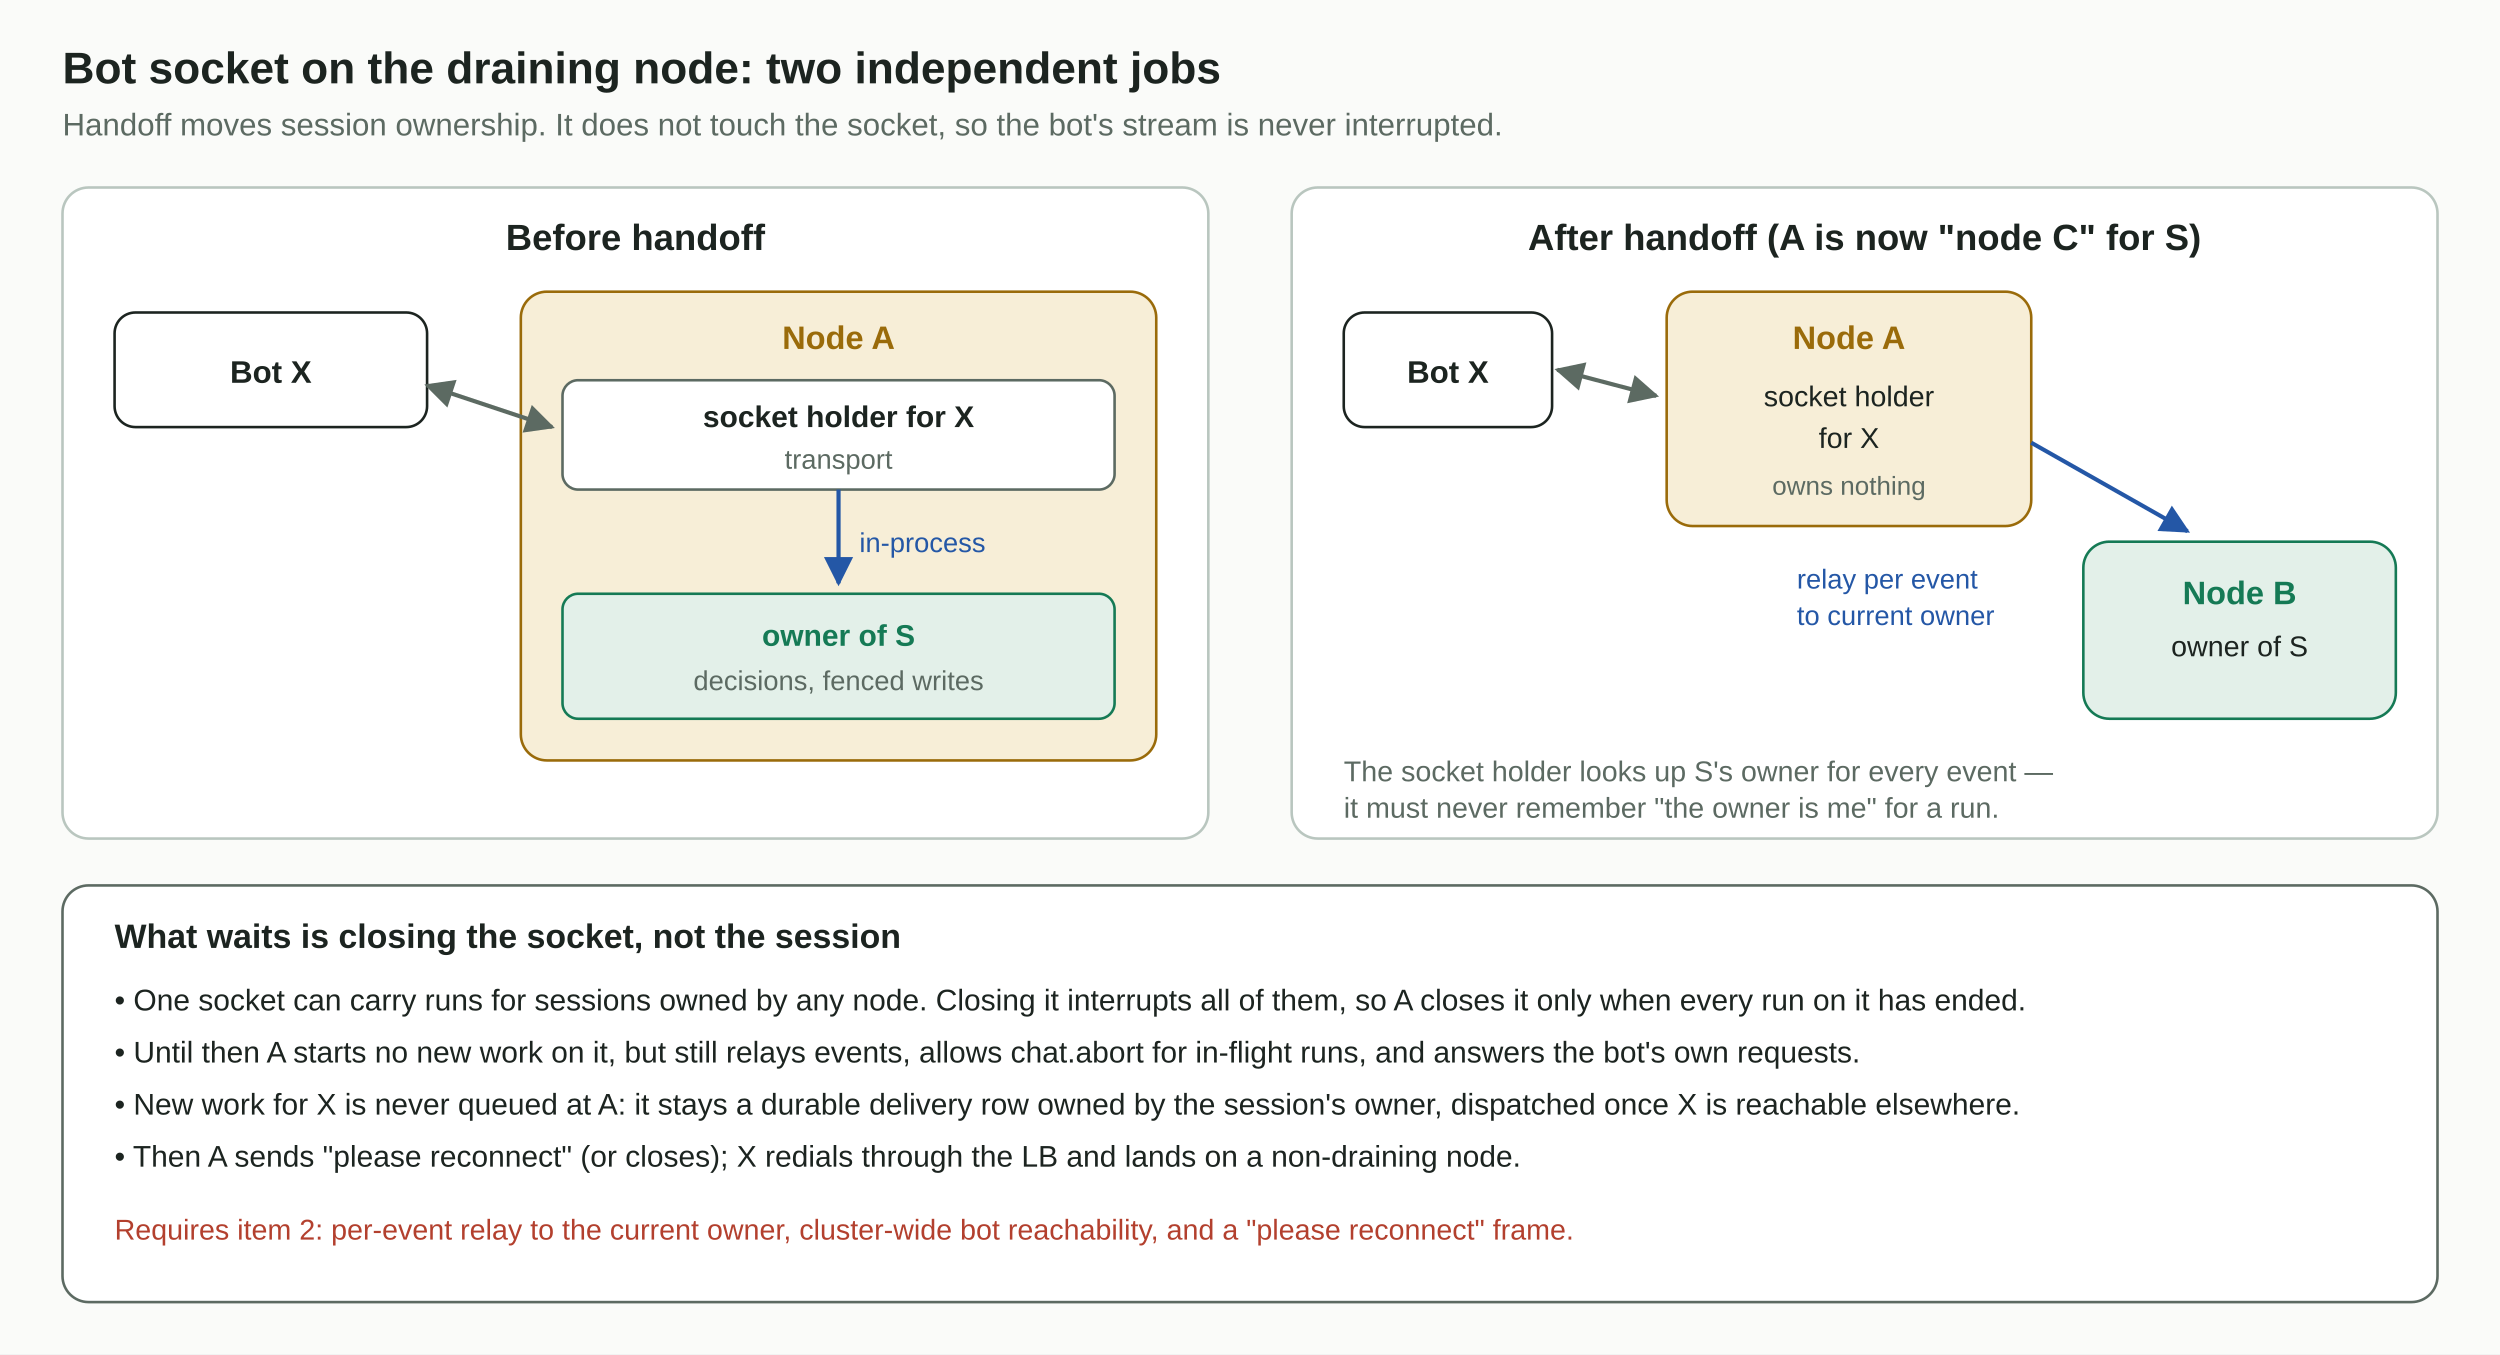
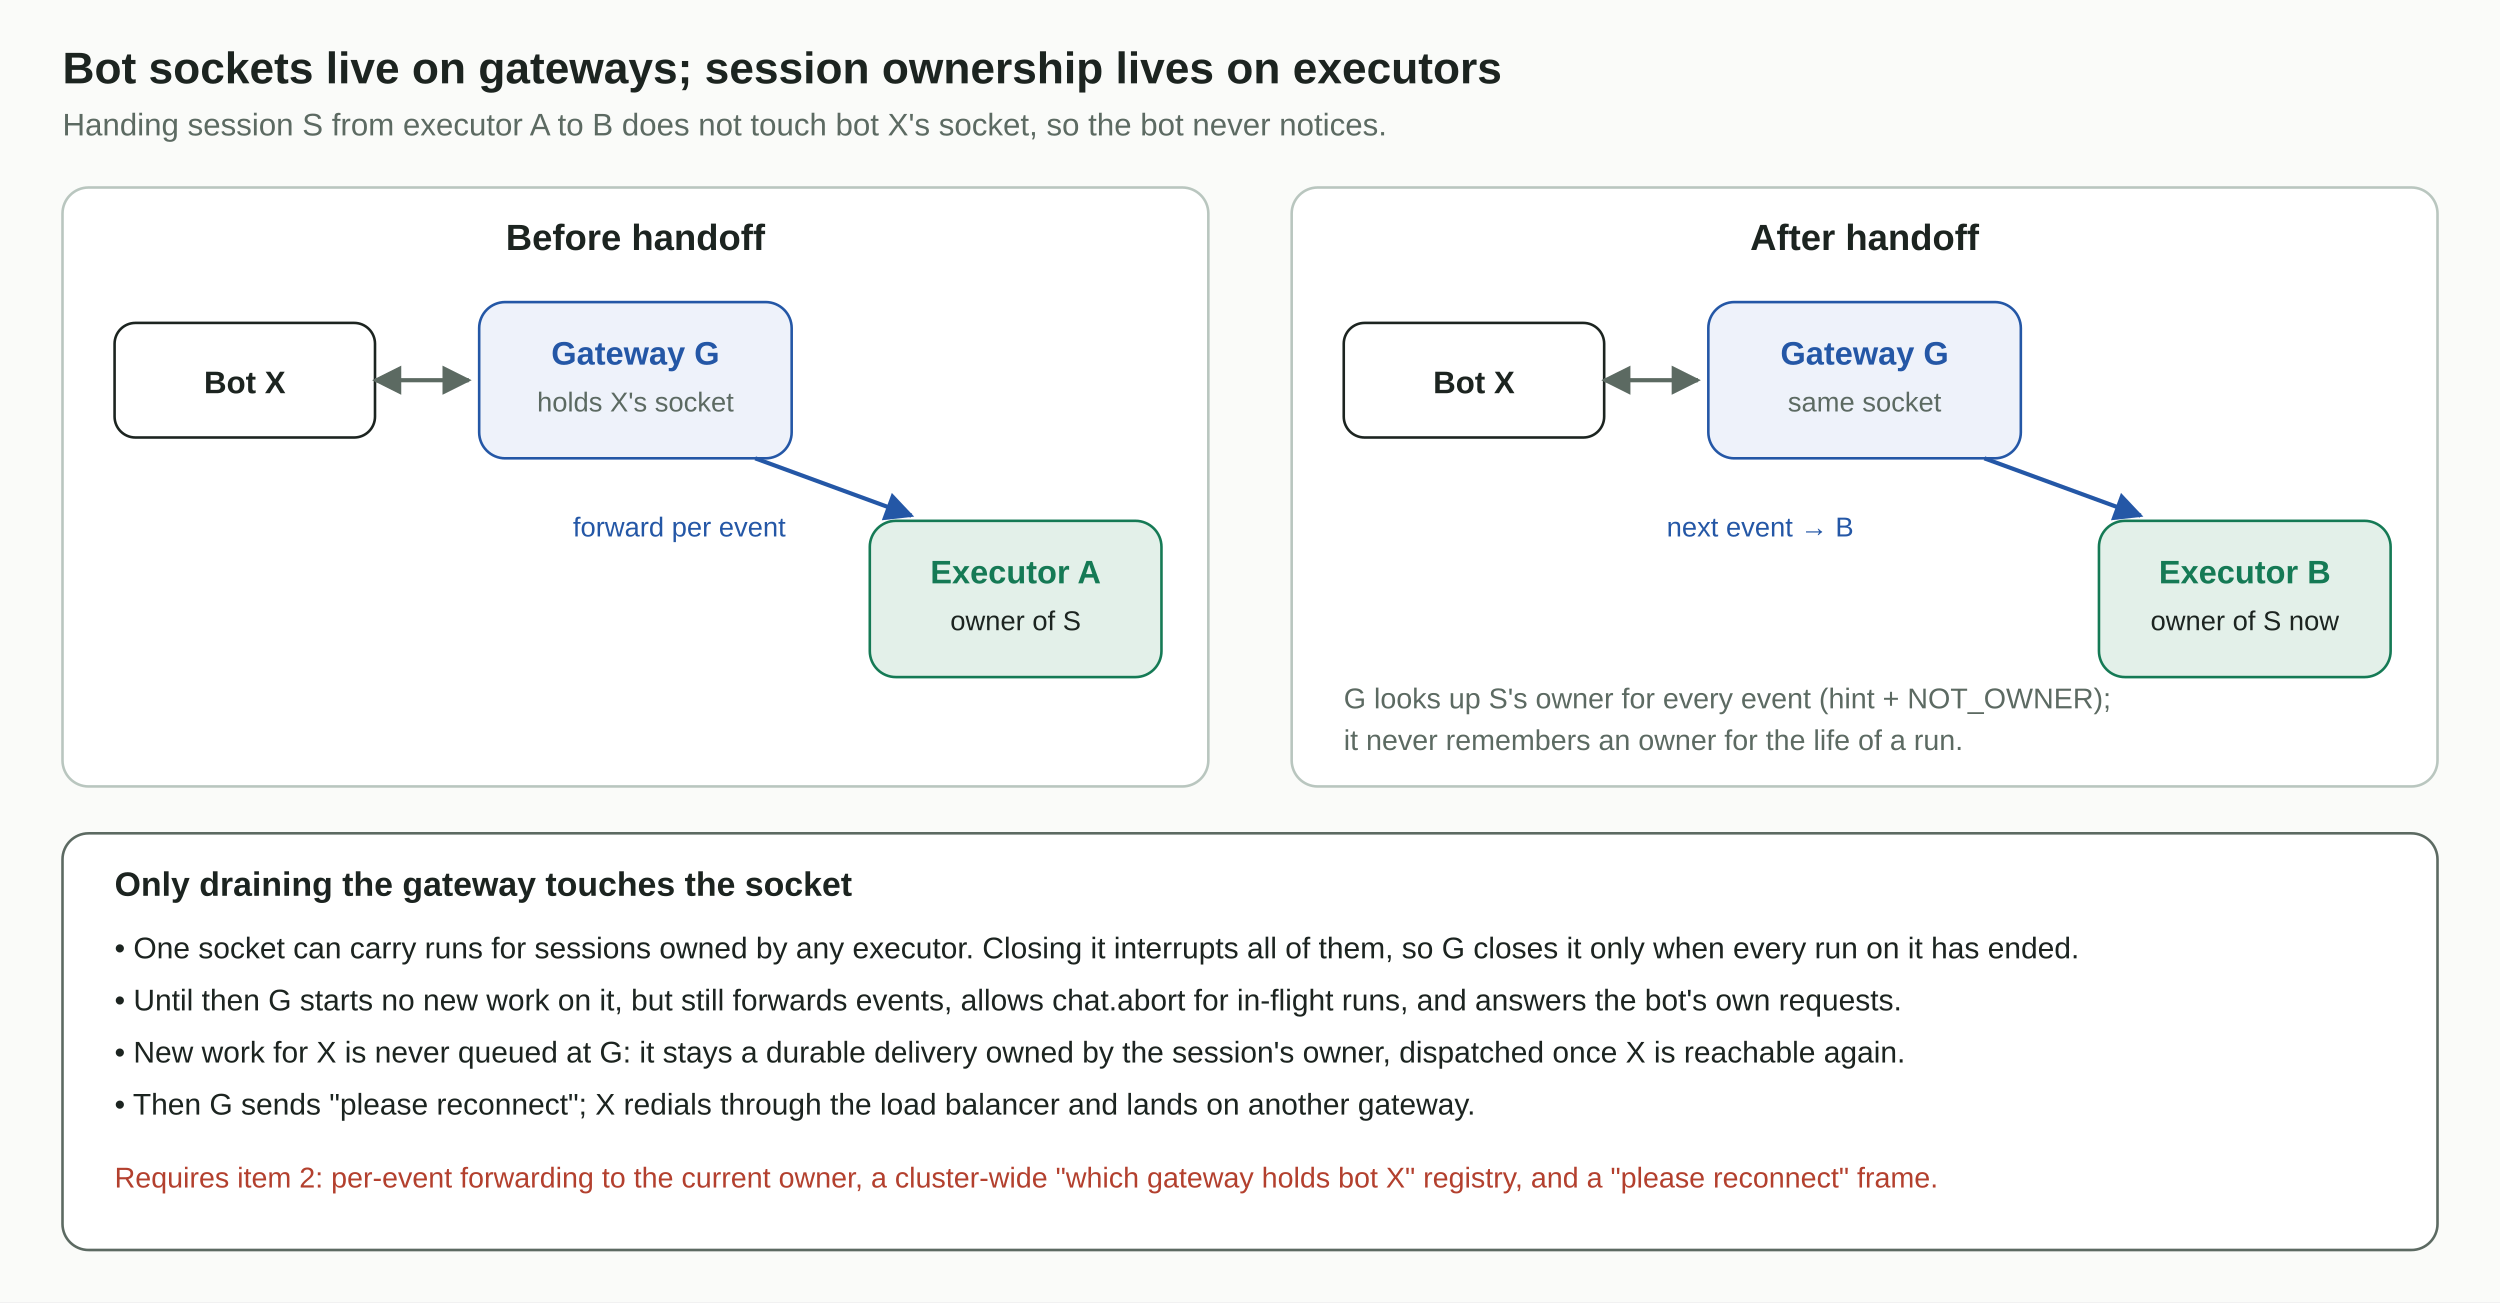
- <svg xmlns="http://www.w3.org/2000/svg" viewBox="0 0 960 520" font-family="Arial, Helvetica, sans-serif">
+ <svg xmlns="http://www.w3.org/2000/svg" viewBox="0 0 960 500" font-family="Arial, Helvetica, sans-serif">
  <defs>
    <marker id="ar" viewBox="0 0 10 10" refX="9" refY="5" markerWidth="7" markerHeight="7" orient="auto-start-reverse">
      <path d="M0 0L10 5L0 10z" fill="#5c6a62" />
    </marker>
    <marker id="ab" viewBox="0 0 10 10" refX="9" refY="5" markerWidth="7" markerHeight="7" orient="auto-start-reverse">
      <path d="M0 0L10 5L0 10z" fill="#2457a6" />
    </marker>
  </defs>
-   <rect x="0" y="0" width="960" height="520" fill="#fafbf9" />
-   <text x="24" y="32" font-size="17" font-weight="bold" fill="#1c2420">Bot socket on the draining node: two independent jobs</text>
-   <text x="24" y="52" font-size="12" fill="#5c6a62">Handoff moves session ownership. It does not touch the socket, so the bot's stream is never interrupted.</text>
-   <rect x="24" y="72" width="440" height="250" rx="10" fill="#ffffff" stroke="#b9c6bf" />
+   <rect x="0" y="0" width="960" height="500" fill="#fafbf9" />
+   <text x="24" y="32" font-size="17" font-weight="bold" fill="#1c2420">Bot sockets live on gateways; session ownership lives on executors</text>
+   <text x="24" y="52" font-size="12" fill="#5c6a62">Handing session S from executor A to B does not touch bot X's socket, so the bot never notices.</text>
+   <rect x="24" y="72" width="440" height="230" rx="10" fill="#ffffff" stroke="#b9c6bf" />
  <text x="244" y="96" font-size="14" font-weight="bold" text-anchor="middle" fill="#1c2420">Before handoff</text>
-   <rect x="44" y="120" width="120" height="44" rx="8" fill="#ffffff" stroke="#1c2420" />
-   <text x="104" y="147" font-size="12" font-weight="bold" text-anchor="middle" fill="#1c2420">Bot X</text>
-   <rect x="200" y="112" width="244" height="180" rx="10" fill="#f7eed7" stroke="#9a6b0a" />
-   <text x="322" y="134" font-size="12.5" font-weight="bold" text-anchor="middle" fill="#9a6b0a">Node A</text>
-   <rect x="216" y="146" width="212" height="42" rx="6" fill="#ffffff" stroke="#5c6a62" />
-   <text x="322" y="164" font-size="11.5" font-weight="bold" text-anchor="middle" fill="#1c2420">socket holder for X</text>
-   <text x="322" y="180" font-size="10.5" text-anchor="middle" fill="#5c6a62">transport</text>
-   <rect x="216" y="228" width="212" height="48" rx="6" fill="#e3f0e9" stroke="#157a55" />
-   <text x="322" y="248" font-size="11.5" font-weight="bold" text-anchor="middle" fill="#157a55">owner of S</text>
-   <text x="322" y="265" font-size="10.5" text-anchor="middle" fill="#5c6a62">decisions, fenced writes</text>
-   <line x1="164" y1="148" x2="212" y2="164" stroke="#5c6a62" stroke-width="1.6" marker-start="url(#ar)" marker-end="url(#ar)" />
-   <line x1="322" y1="188" x2="322" y2="224" stroke="#2457a6" stroke-width="1.6" marker-end="url(#ab)" />
-   <text x="330" y="212" font-size="10.5" fill="#2457a6">in-process</text>
-   <rect x="496" y="72" width="440" height="250" rx="10" fill="#ffffff" stroke="#b9c6bf" />
-   <text x="716" y="96" font-size="14" font-weight="bold" text-anchor="middle" fill="#1c2420">After handoff (A is now "node C" for S)</text>
-   <rect x="516" y="120" width="80" height="44" rx="8" fill="#ffffff" stroke="#1c2420" />
-   <text x="556" y="147" font-size="12" font-weight="bold" text-anchor="middle" fill="#1c2420">Bot X</text>
-   <rect x="640" y="112" width="140" height="90" rx="10" fill="#f7eed7" stroke="#9a6b0a" />
-   <text x="710" y="134" font-size="12.5" font-weight="bold" text-anchor="middle" fill="#9a6b0a">Node A</text>
-   <text x="710" y="156" font-size="11" text-anchor="middle" fill="#1c2420">socket holder</text>
-   <text x="710" y="172" font-size="11" text-anchor="middle" fill="#1c2420">for X</text>
-   <text x="710" y="190" font-size="10" text-anchor="middle" fill="#5c6a62">owns nothing</text>
-   <rect x="800" y="208" width="120" height="68" rx="10" fill="#e3f0e9" stroke="#157a55" />
-   <text x="860" y="232" font-size="12.5" font-weight="bold" text-anchor="middle" fill="#157a55">Node B</text>
-   <text x="860" y="252" font-size="11" text-anchor="middle" fill="#1c2420">owner of S</text>
-   <line x1="598" y1="142" x2="636" y2="152" stroke="#5c6a62" stroke-width="1.6" marker-start="url(#ar)" marker-end="url(#ar)" />
-   <line x1="780" y1="170" x2="840" y2="204" stroke="#2457a6" stroke-width="1.6" marker-end="url(#ab)" />
-   <text x="690" y="226" font-size="10.5" fill="#2457a6">relay per event</text>
-   <text x="690" y="240" font-size="10.5" fill="#2457a6">to current owner</text>
-   <text x="516" y="300" font-size="11" fill="#5c6a62">The socket holder looks up S's owner for every event —</text>
-   <text x="516" y="314" font-size="11" fill="#5c6a62">it must never remember "the owner is me" for a run.</text>
-   <rect x="24" y="340" width="912" height="160" rx="10" fill="#ffffff" stroke="#5c6a62" />
-   <text x="44" y="364" font-size="13" font-weight="bold" fill="#1c2420">What waits is closing the socket, not the session</text>
-   <text x="44" y="388" font-size="11.5" fill="#1c2420">• One socket can carry runs for sessions owned by any node. Closing it interrupts all of them, so A closes it only when every run on it has ended.</text>
-   <text x="44" y="408" font-size="11.5" fill="#1c2420">• Until then A starts no new work on it, but still relays events, allows chat.abort for in-flight runs, and answers the bot's own requests.</text>
-   <text x="44" y="428" font-size="11.5" fill="#1c2420">• New work for X is never queued at A: it stays a durable delivery row owned by the session's owner, dispatched once X is reachable elsewhere.</text>
-   <text x="44" y="448" font-size="11.5" fill="#1c2420">• Then A sends "please reconnect" (or closes); X redials through the LB and lands on a non-draining node.</text>
-   <text x="44" y="476" font-size="11" fill="#b3402e">Requires item 2: per-event relay to the current owner, cluster-wide bot reachability, and a "please reconnect" frame.</text>
+   <rect x="44" y="124" width="100" height="44" rx="8" fill="#ffffff" stroke="#1c2420" />
+   <text x="94" y="151" font-size="12" font-weight="bold" text-anchor="middle" fill="#1c2420">Bot X</text>
+   <rect x="184" y="116" width="120" height="60" rx="10" fill="#eef2fa" stroke="#2457a6" />
+   <text x="244" y="140" font-size="12.5" font-weight="bold" text-anchor="middle" fill="#2457a6">Gateway G</text>
+   <text x="244" y="158" font-size="10.5" text-anchor="middle" fill="#5c6a62">holds X's socket</text>
+   <rect x="334" y="200" width="112" height="60" rx="10" fill="#e3f0e9" stroke="#157a55" />
+   <text x="390" y="224" font-size="12.5" font-weight="bold" text-anchor="middle" fill="#157a55">Executor A</text>
+   <text x="390" y="242" font-size="10.5" text-anchor="middle" fill="#1c2420">owner of S</text>
+   <line x1="144" y1="146" x2="180" y2="146" stroke="#5c6a62" stroke-width="1.6" marker-start="url(#ar)" marker-end="url(#ar)" />
+   <line x1="290" y1="176" x2="350" y2="198" stroke="#2457a6" stroke-width="1.6" marker-end="url(#ab)" />
+   <text x="220" y="206" font-size="10.5" fill="#2457a6">forward per event</text>
+   <rect x="496" y="72" width="440" height="230" rx="10" fill="#ffffff" stroke="#b9c6bf" />
+   <text x="716" y="96" font-size="14" font-weight="bold" text-anchor="middle" fill="#1c2420">After handoff</text>
+   <rect x="516" y="124" width="100" height="44" rx="8" fill="#ffffff" stroke="#1c2420" />
+   <text x="566" y="151" font-size="12" font-weight="bold" text-anchor="middle" fill="#1c2420">Bot X</text>
+   <rect x="656" y="116" width="120" height="60" rx="10" fill="#eef2fa" stroke="#2457a6" />
+   <text x="716" y="140" font-size="12.5" font-weight="bold" text-anchor="middle" fill="#2457a6">Gateway G</text>
+   <text x="716" y="158" font-size="10.5" text-anchor="middle" fill="#5c6a62">same socket</text>
+   <rect x="806" y="200" width="112" height="60" rx="10" fill="#e3f0e9" stroke="#157a55" />
+   <text x="862" y="224" font-size="12.5" font-weight="bold" text-anchor="middle" fill="#157a55">Executor B</text>
+   <text x="862" y="242" font-size="10.5" text-anchor="middle" fill="#1c2420">owner of S now</text>
+   <line x1="616" y1="146" x2="652" y2="146" stroke="#5c6a62" stroke-width="1.6" marker-start="url(#ar)" marker-end="url(#ar)" />
+   <line x1="762" y1="176" x2="822" y2="198" stroke="#2457a6" stroke-width="1.6" marker-end="url(#ab)" />
+   <text x="640" y="206" font-size="10.5" fill="#2457a6">next event → B</text>
+   <text x="516" y="272" font-size="11" fill="#5c6a62">G looks up S's owner for every event (hint + NOT_OWNER);</text>
+   <text x="516" y="288" font-size="11" fill="#5c6a62">it never remembers an owner for the life of a run.</text>
+   <rect x="24" y="320" width="912" height="160" rx="10" fill="#ffffff" stroke="#5c6a62" />
+   <text x="44" y="344" font-size="13" font-weight="bold" fill="#1c2420">Only draining the gateway touches the socket</text>
+   <text x="44" y="368" font-size="11.5" fill="#1c2420">• One socket can carry runs for sessions owned by any executor. Closing it interrupts all of them, so G closes it only when every run on it has ended.</text>
+   <text x="44" y="388" font-size="11.5" fill="#1c2420">• Until then G starts no new work on it, but still forwards events, allows chat.abort for in-flight runs, and answers the bot's own requests.</text>
+   <text x="44" y="408" font-size="11.5" fill="#1c2420">• New work for X is never queued at G: it stays a durable delivery owned by the session's owner, dispatched once X is reachable again.</text>
+   <text x="44" y="428" font-size="11.5" fill="#1c2420">• Then G sends "please reconnect"; X redials through the load balancer and lands on another gateway.</text>
+   <text x="44" y="456" font-size="11" fill="#b3402e">Requires item 2: per-event forwarding to the current owner, a cluster-wide "which gateway holds bot X" registry, and a "please reconnect" frame.</text>
</svg>
